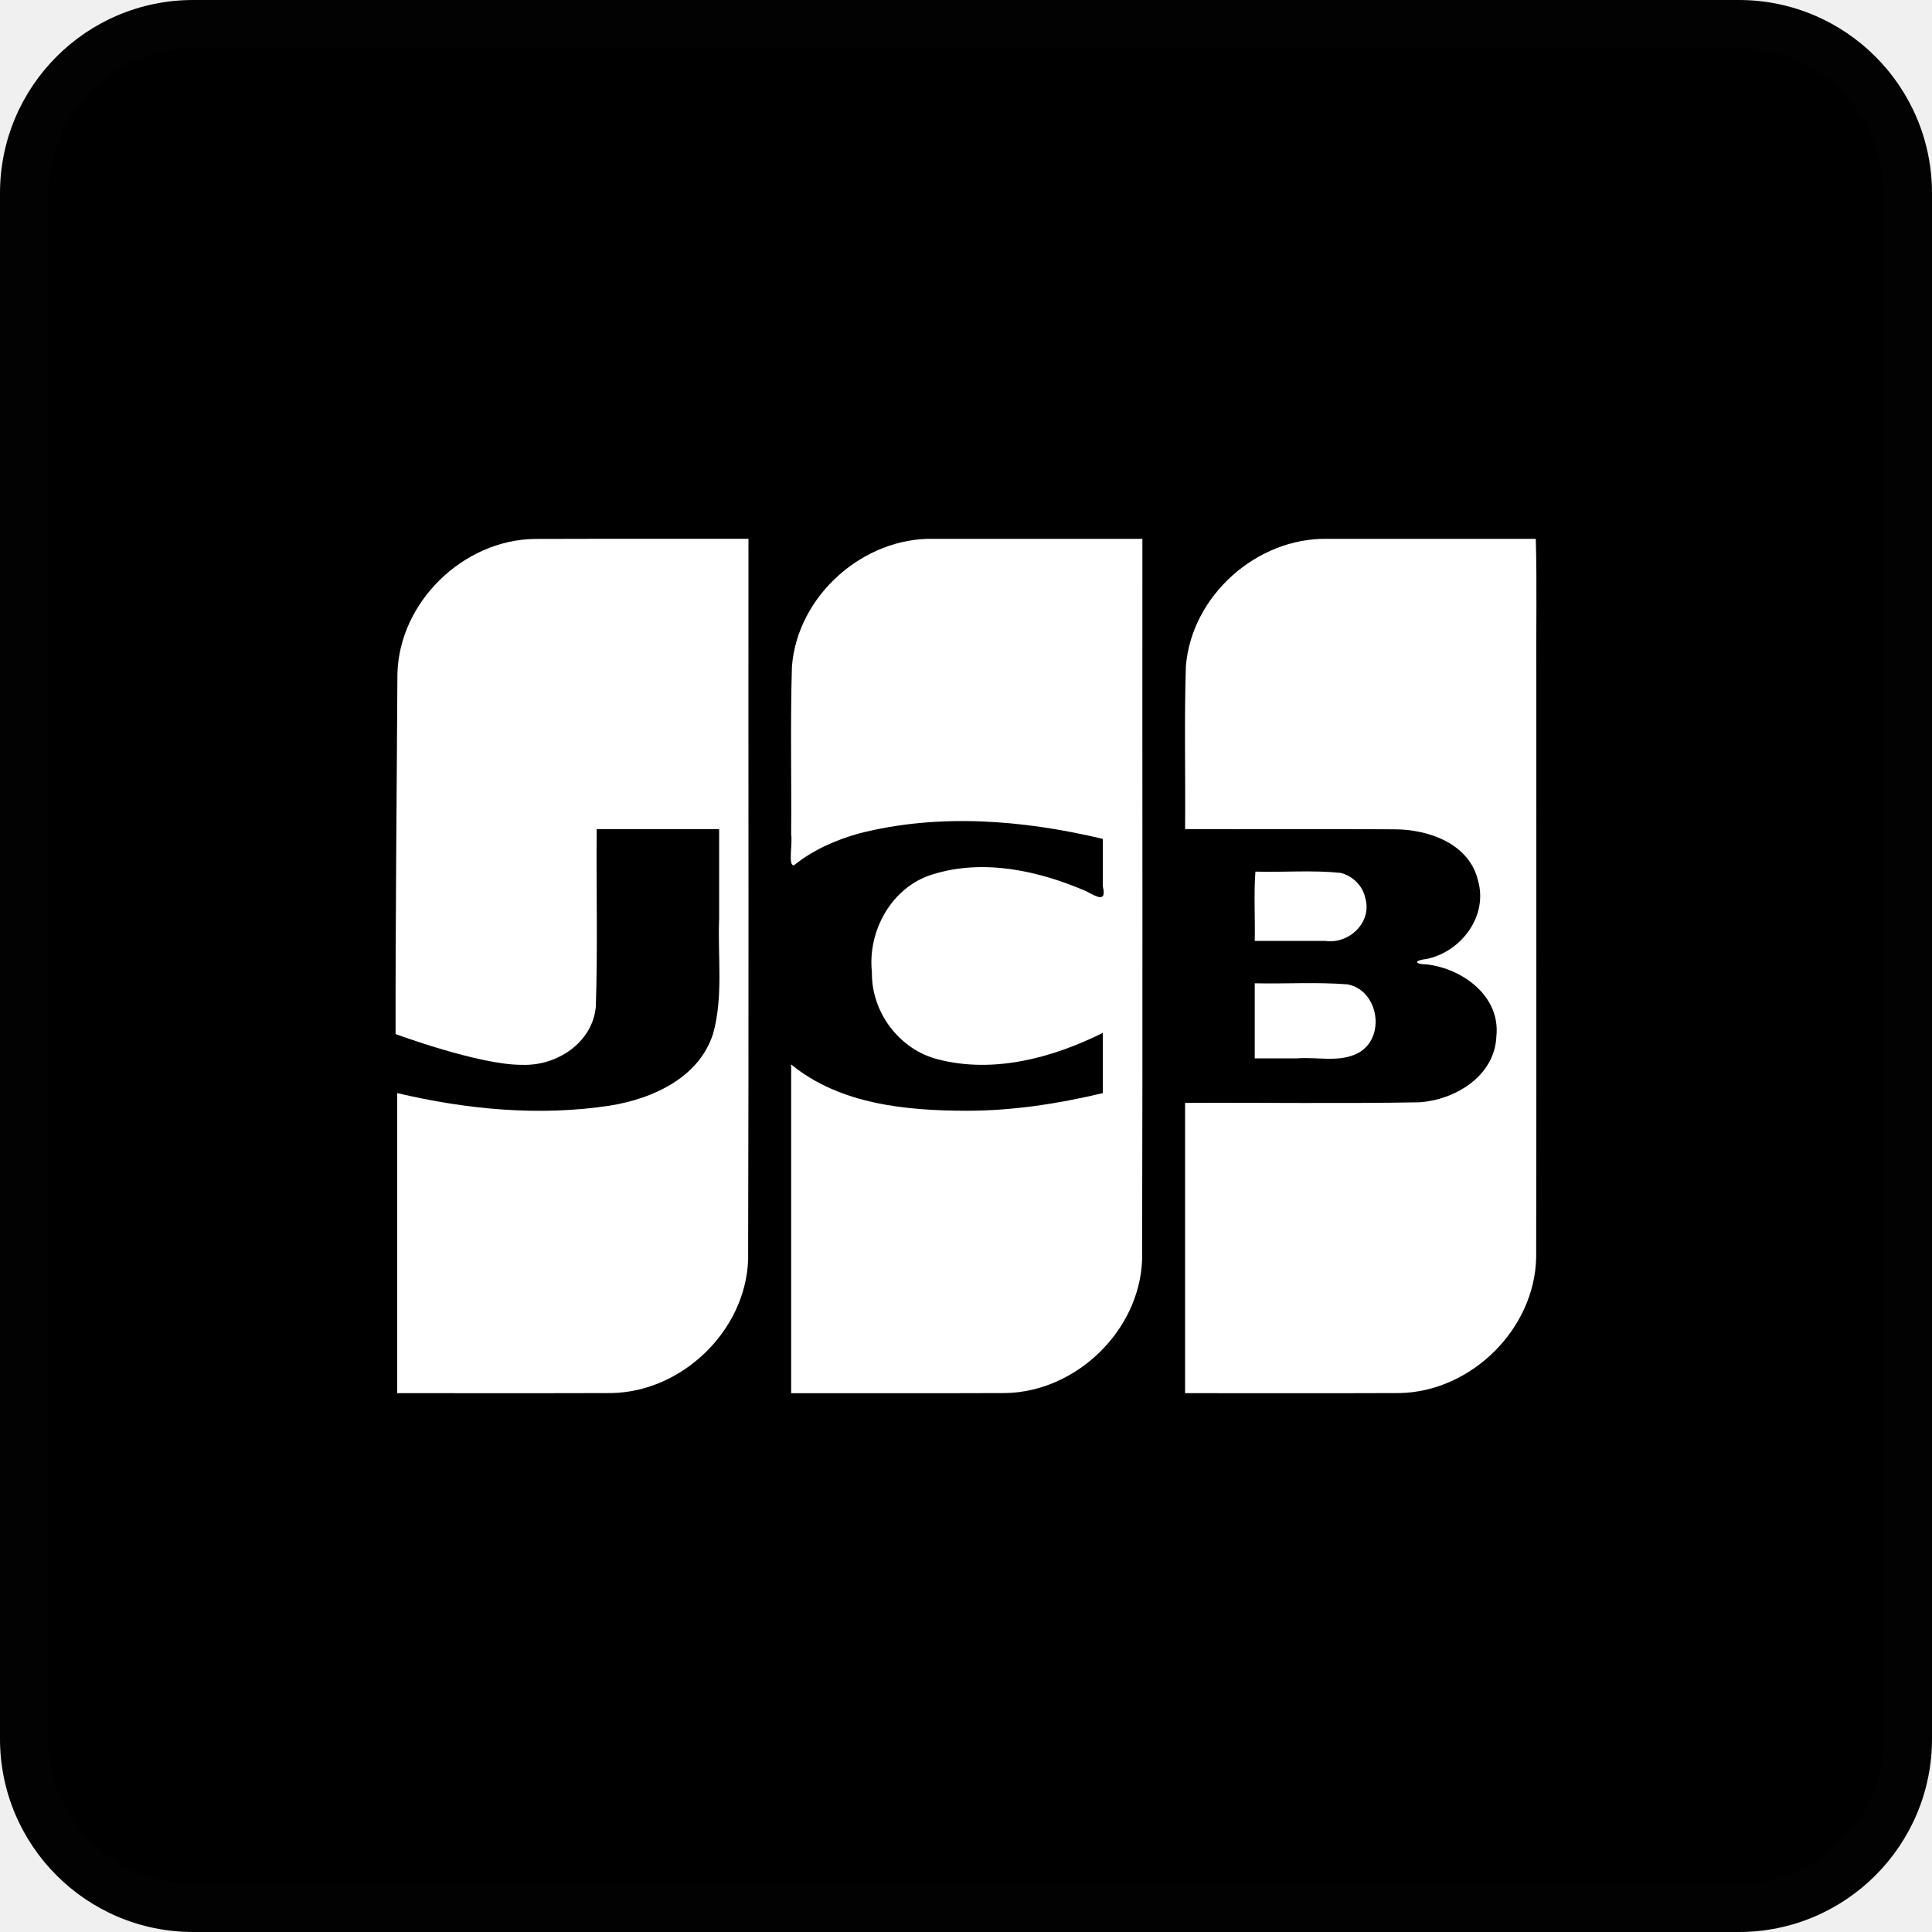
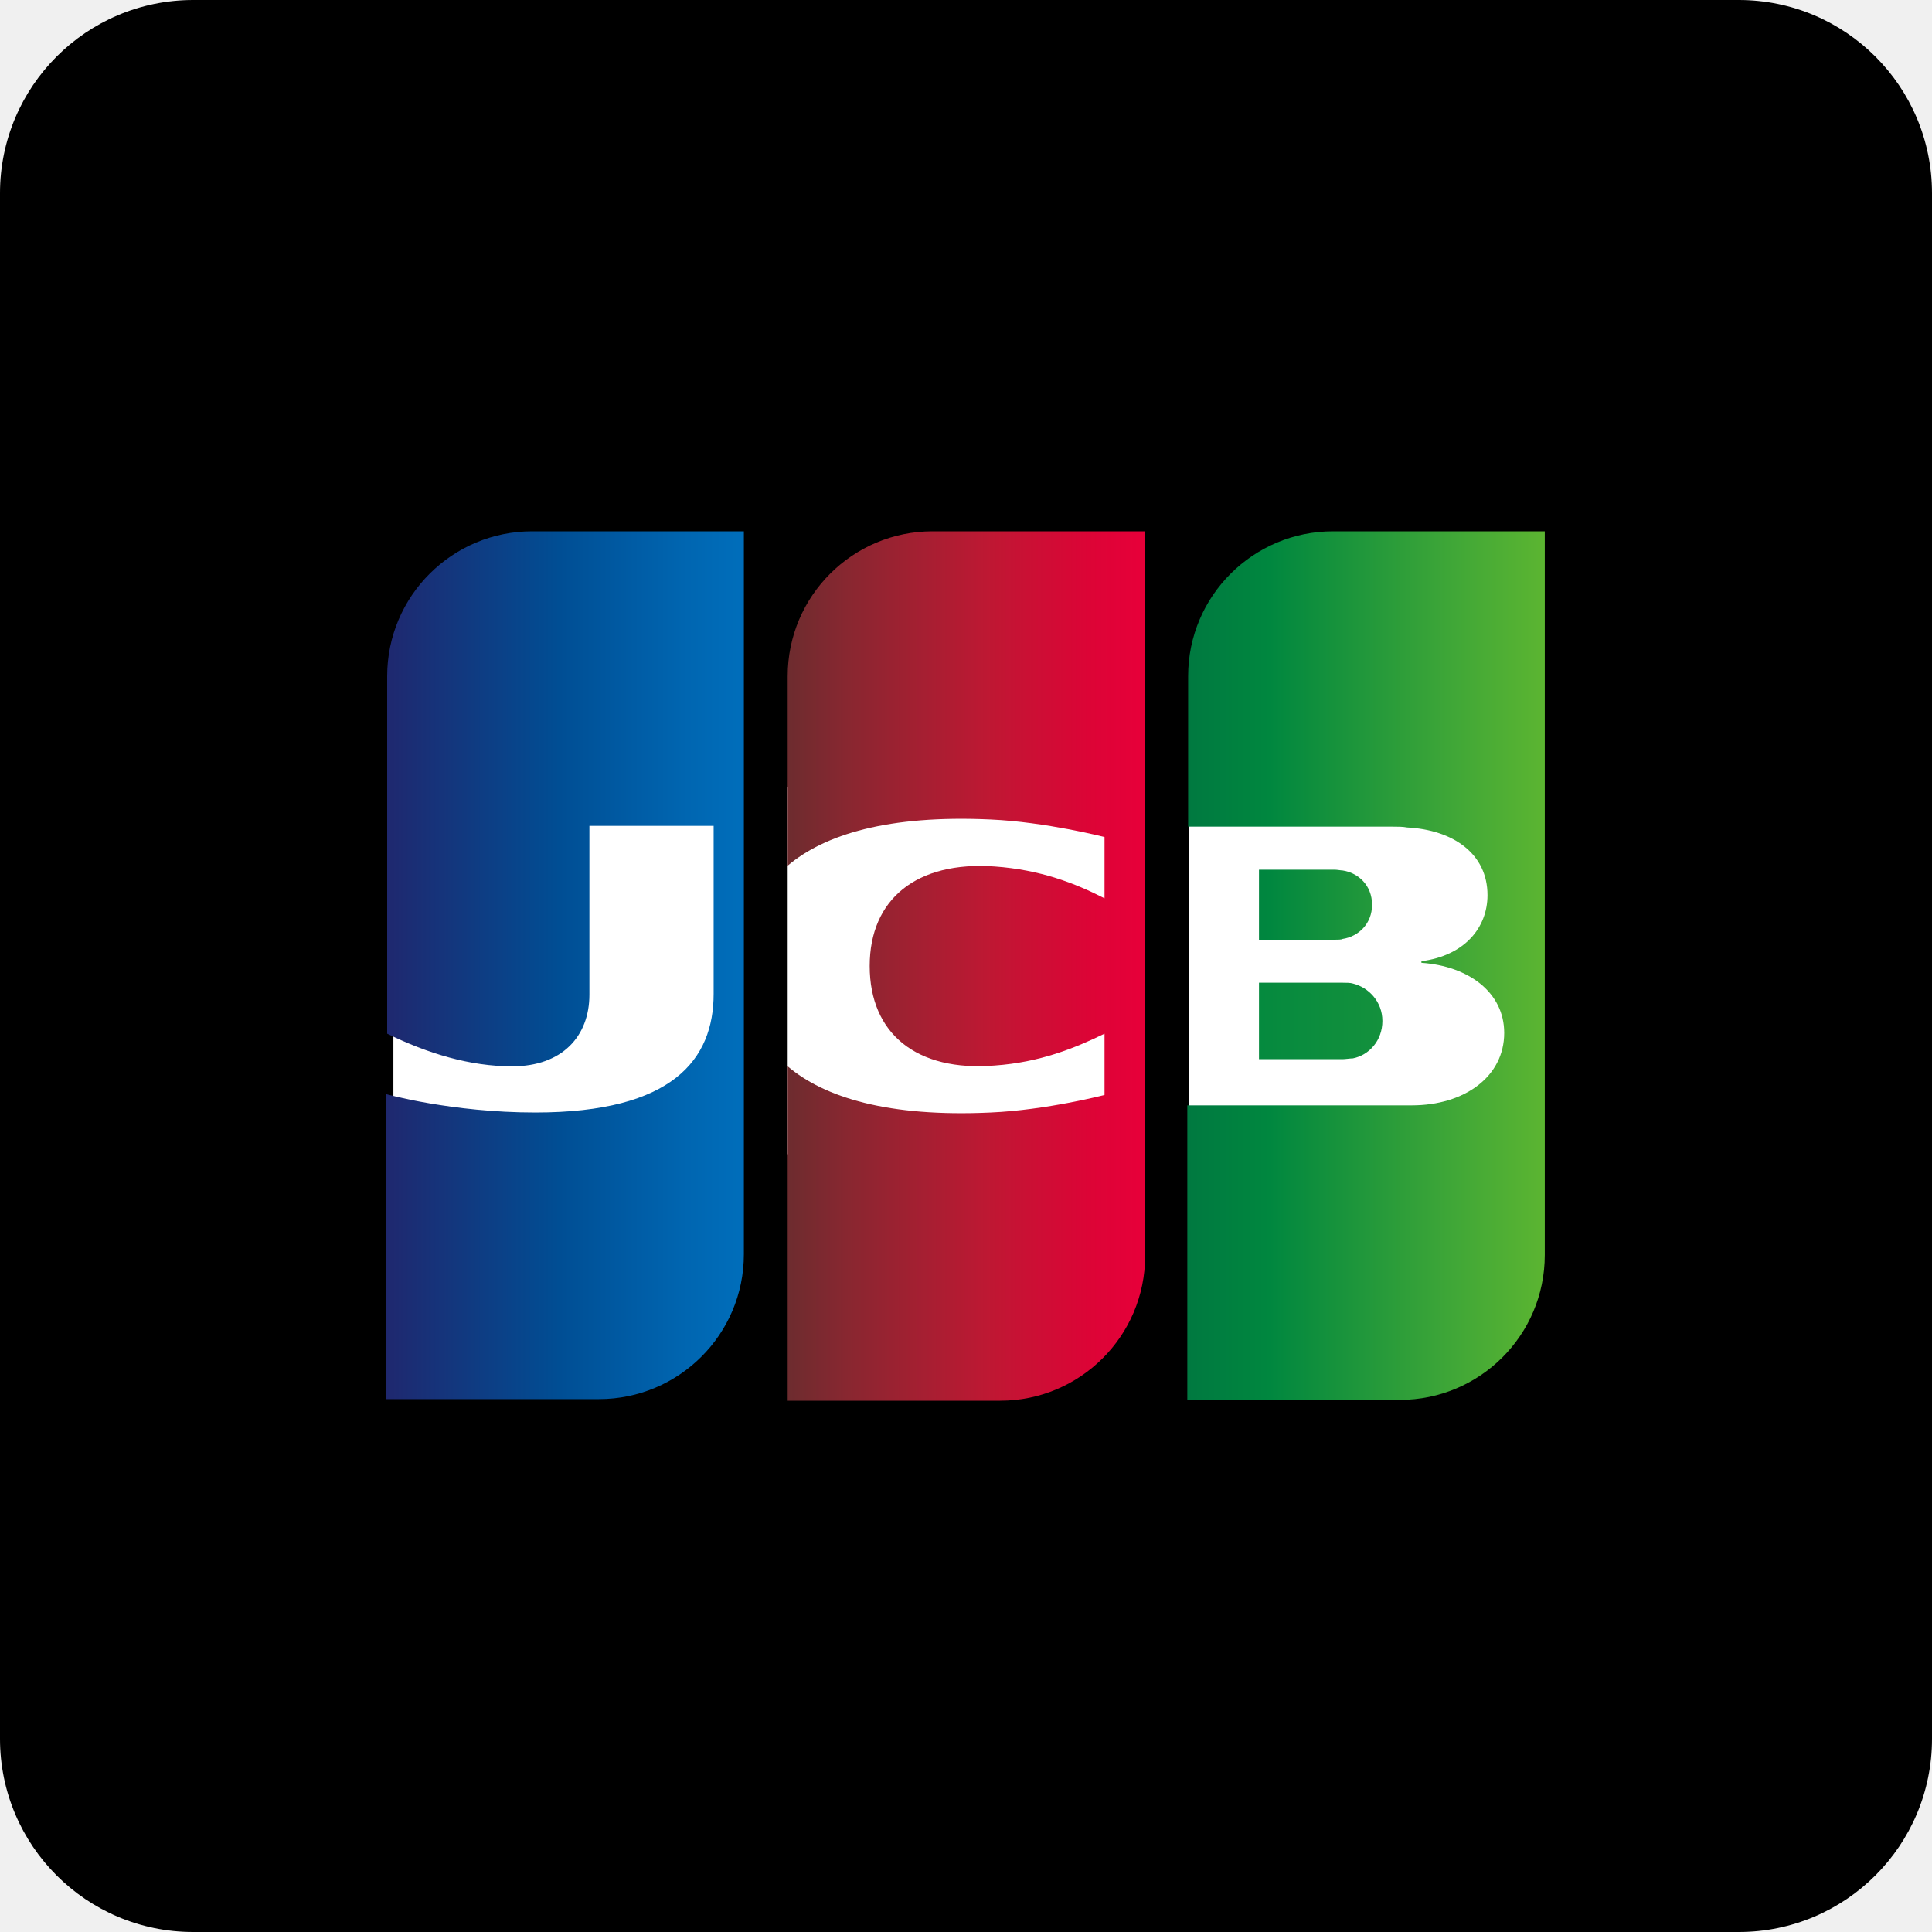
<svg xmlns="http://www.w3.org/2000/svg" width="40" height="40" viewBox="0 0 40 40" fill="none">
  <rect width="40" height="40" rx="4" fill="black" />
-   <rect x="0.5" y="0.5" width="39" height="39" rx="3.5" stroke="white" stroke-opacity="0.01" />
-   <path d="M25.978 20.358C26.618 20.372 27.261 20.33 27.898 20.38C28.544 20.5 28.7 21.478 28.126 21.798C27.735 22.008 27.27 21.876 26.846 21.913H25.978V20.358ZM28.268 18.598C28.411 19.1 27.927 19.55 27.444 19.481H25.978C25.988 19.008 25.957 18.494 25.992 18.046C26.58 18.062 27.172 18.012 27.756 18.072C28.007 18.135 28.217 18.341 28.268 18.598ZM31.797 11.156C31.824 12.114 31.8 13.123 31.808 14.101C31.806 18.076 31.812 22.052 31.805 26.027C31.779 27.517 30.459 28.812 28.98 28.842C27.498 28.848 26.017 28.843 24.536 28.844V22.834C26.15 22.826 27.765 22.851 29.378 22.822C30.126 22.775 30.946 22.281 30.981 21.457C31.069 20.63 30.289 20.058 29.549 19.968C29.264 19.96 29.272 19.885 29.549 19.852C30.255 19.699 30.809 18.968 30.602 18.236C30.424 17.466 29.574 17.169 28.866 17.17C27.423 17.16 25.979 17.169 24.536 17.166C24.546 16.044 24.517 14.921 24.552 13.799C24.666 12.336 26.02 11.13 27.479 11.156C28.918 11.156 30.357 11.156 31.797 11.156V11.156Z" fill="white" />
-   <path d="M8.228 13.951C8.265 12.463 9.591 11.179 11.069 11.158C12.544 11.153 14.02 11.157 15.496 11.155C15.492 16.133 15.504 21.11 15.489 26.087C15.433 27.556 14.121 28.816 12.659 28.842C11.181 28.847 9.703 28.843 8.224 28.844V22.631C9.66 22.971 11.166 23.115 12.631 22.89C13.507 22.749 14.465 22.319 14.761 21.411C14.98 20.634 14.857 19.816 14.889 19.018V17.166H12.354C12.342 18.391 12.377 19.618 12.336 20.842C12.267 21.594 11.522 22.072 10.813 22.046C9.933 22.055 8.19 21.409 8.19 21.409C8.186 19.113 8.216 16.239 8.228 13.951V13.951Z" fill="white" />
-   <path d="M16.441 17.913C16.308 17.941 16.414 17.458 16.38 17.275C16.389 16.117 16.361 14.957 16.396 13.8C16.51 12.331 17.874 11.121 19.338 11.156H23.652C23.648 16.133 23.66 21.11 23.646 26.087C23.589 27.557 22.277 28.816 20.816 28.842C19.337 28.848 17.859 28.843 16.38 28.845V22.038C17.39 22.866 18.762 22.995 20.02 22.997C20.969 22.997 21.911 22.851 22.832 22.632V21.385C21.794 21.902 20.574 22.231 19.424 21.934C18.621 21.734 18.039 20.958 18.052 20.13C17.959 19.269 18.464 18.359 19.31 18.103C20.361 17.774 21.506 18.026 22.491 18.453C22.703 18.564 22.917 18.701 22.832 18.348V17.368C21.185 16.976 19.431 16.832 17.776 17.258C17.297 17.393 16.83 17.599 16.441 17.913V17.913Z" fill="white" />
+   <path d="M24.615 16.295H31.402V23.897H24.615V16.295Z" fill="white" />
+   <path d="M26.066 21.929H27.797C27.846 21.929 27.962 21.912 28.011 21.912C28.341 21.846 28.621 21.549 28.621 21.137C28.621 20.742 28.341 20.445 28.011 20.363C27.962 20.346 27.863 20.346 27.797 20.346H26.066V21.929Z" fill="url(#paint0_linear_10305_6407)" />
+   <path d="M27.599 11C25.951 11 24.599 12.335 24.599 14V17.115H28.835C28.934 17.115 29.049 17.115 29.132 17.132C30.088 17.181 30.797 17.676 30.797 18.533C30.797 19.209 30.319 19.786 29.429 19.901V19.934C30.401 20 31.143 20.544 31.143 21.385C31.143 22.291 30.319 22.885 29.231 22.885H24.582V28.983H28.983C30.632 28.983 31.983 27.648 31.983 25.983V11H27.599Z" fill="url(#paint1_linear_10305_6407)" />
+   <path d="M28.407 18.731C28.407 18.335 28.126 18.071 27.797 18.022C27.764 18.022 27.681 18.006 27.632 18.006H26.066V19.456H27.632C27.681 19.456 27.78 19.456 27.797 19.44C28.126 19.39 28.407 19.126 28.407 18.731Z" fill="url(#paint2_linear_10305_6407)" />
+   <path d="M8.145 16.295H14.932V23.897H8.145V16.295Z" fill="white" />
+   <path d="M11.017 11C9.368 11 8.016 12.335 8.016 14V21.401C8.857 21.813 9.731 22.077 10.604 22.077C11.643 22.077 12.203 21.451 12.203 20.593V17.099H14.775V20.577C14.775 21.929 13.934 23.033 11.082 23.033C9.352 23.033 8 22.654 8 22.654V28.967H12.401C14.05 28.967 15.401 27.632 15.401 25.967V11H11.017Z" fill="url(#paint3_linear_10305_6407)" />
+   <path d="M16.308 16.295H23.095V23.897H16.308V16.295Z" fill="white" />
+   <path d="M19.308 11C17.659 11 16.308 12.335 16.308 14V17.923C17.066 17.28 18.385 16.868 20.511 16.967C21.648 17.017 22.868 17.33 22.868 17.33V18.599C22.258 18.286 21.533 18.006 20.593 17.94C18.978 17.824 18.006 18.615 18.006 20C18.006 21.401 18.978 22.192 20.593 22.06C21.533 21.994 22.258 21.698 22.868 21.401V22.67C22.868 22.67 21.665 22.983 20.511 23.033C18.385 23.132 17.066 22.72 16.308 22.077V29H20.709C22.357 29 23.709 27.665 23.709 26V11H19.308Z" fill="url(#paint4_linear_10305_6407)" />
+   <defs>
+     <linearGradient id="paint0_linear_10305_6407" x1="20.325" y1="20.014" x2="41.782" y2="20.014" gradientUnits="userSpaceOnUse">
+       <stop stop-color="#007940" />
+       <stop offset="0.229" stop-color="#00873F" />
+       <stop offset="0.743" stop-color="#40A737" />
+       <stop offset="1" stop-color="#5CB531" />
+     </linearGradient>
+     <linearGradient id="paint1_linear_10305_6407" x1="24.596" y1="19.985" x2="32.004" y2="19.985" gradientUnits="userSpaceOnUse">
+       <stop stop-color="#007940" />
+       <stop offset="0.229" stop-color="#00873F" />
+       <stop offset="0.743" stop-color="#40A737" />
+       <stop offset="1" stop-color="#5CB531" />
+     </linearGradient>
+     <linearGradient id="paint2_linear_10305_6407" x1="24.596" y1="18.729" x2="32.004" y2="18.729" gradientUnits="userSpaceOnUse">
+       <stop stop-color="#007940" />
+       <stop offset="0.229" stop-color="#00873F" />
+       <stop offset="0.743" stop-color="#40A737" />
+       <stop offset="1" stop-color="#5CB531" />
+     </linearGradient>
+     <linearGradient id="paint3_linear_10305_6407" x1="8.013" y1="19.985" x2="15.535" y2="19.985" gradientUnits="userSpaceOnUse">
+       <stop stop-color="#1F286F" />
+       <stop offset="0.475" stop-color="#004E94" />
+       <stop offset="0.826" stop-color="#0066B1" />
+       <stop offset="1" stop-color="#006FBC" />
+     </linearGradient>
+     <linearGradient id="paint4_linear_10305_6407" x1="16.265" y1="19.985" x2="23.571" y2="19.985" gradientUnits="userSpaceOnUse">
+       <stop stop-color="#6C2C2F" />
+       <stop offset="0.173" stop-color="#882730" />
+       <stop offset="0.573" stop-color="#BE1833" />
+       <stop offset="0.859" stop-color="#DC0436" />
+       <stop offset="1" stop-color="#E60039" />
+     </linearGradient>
+   </defs>
</svg>
